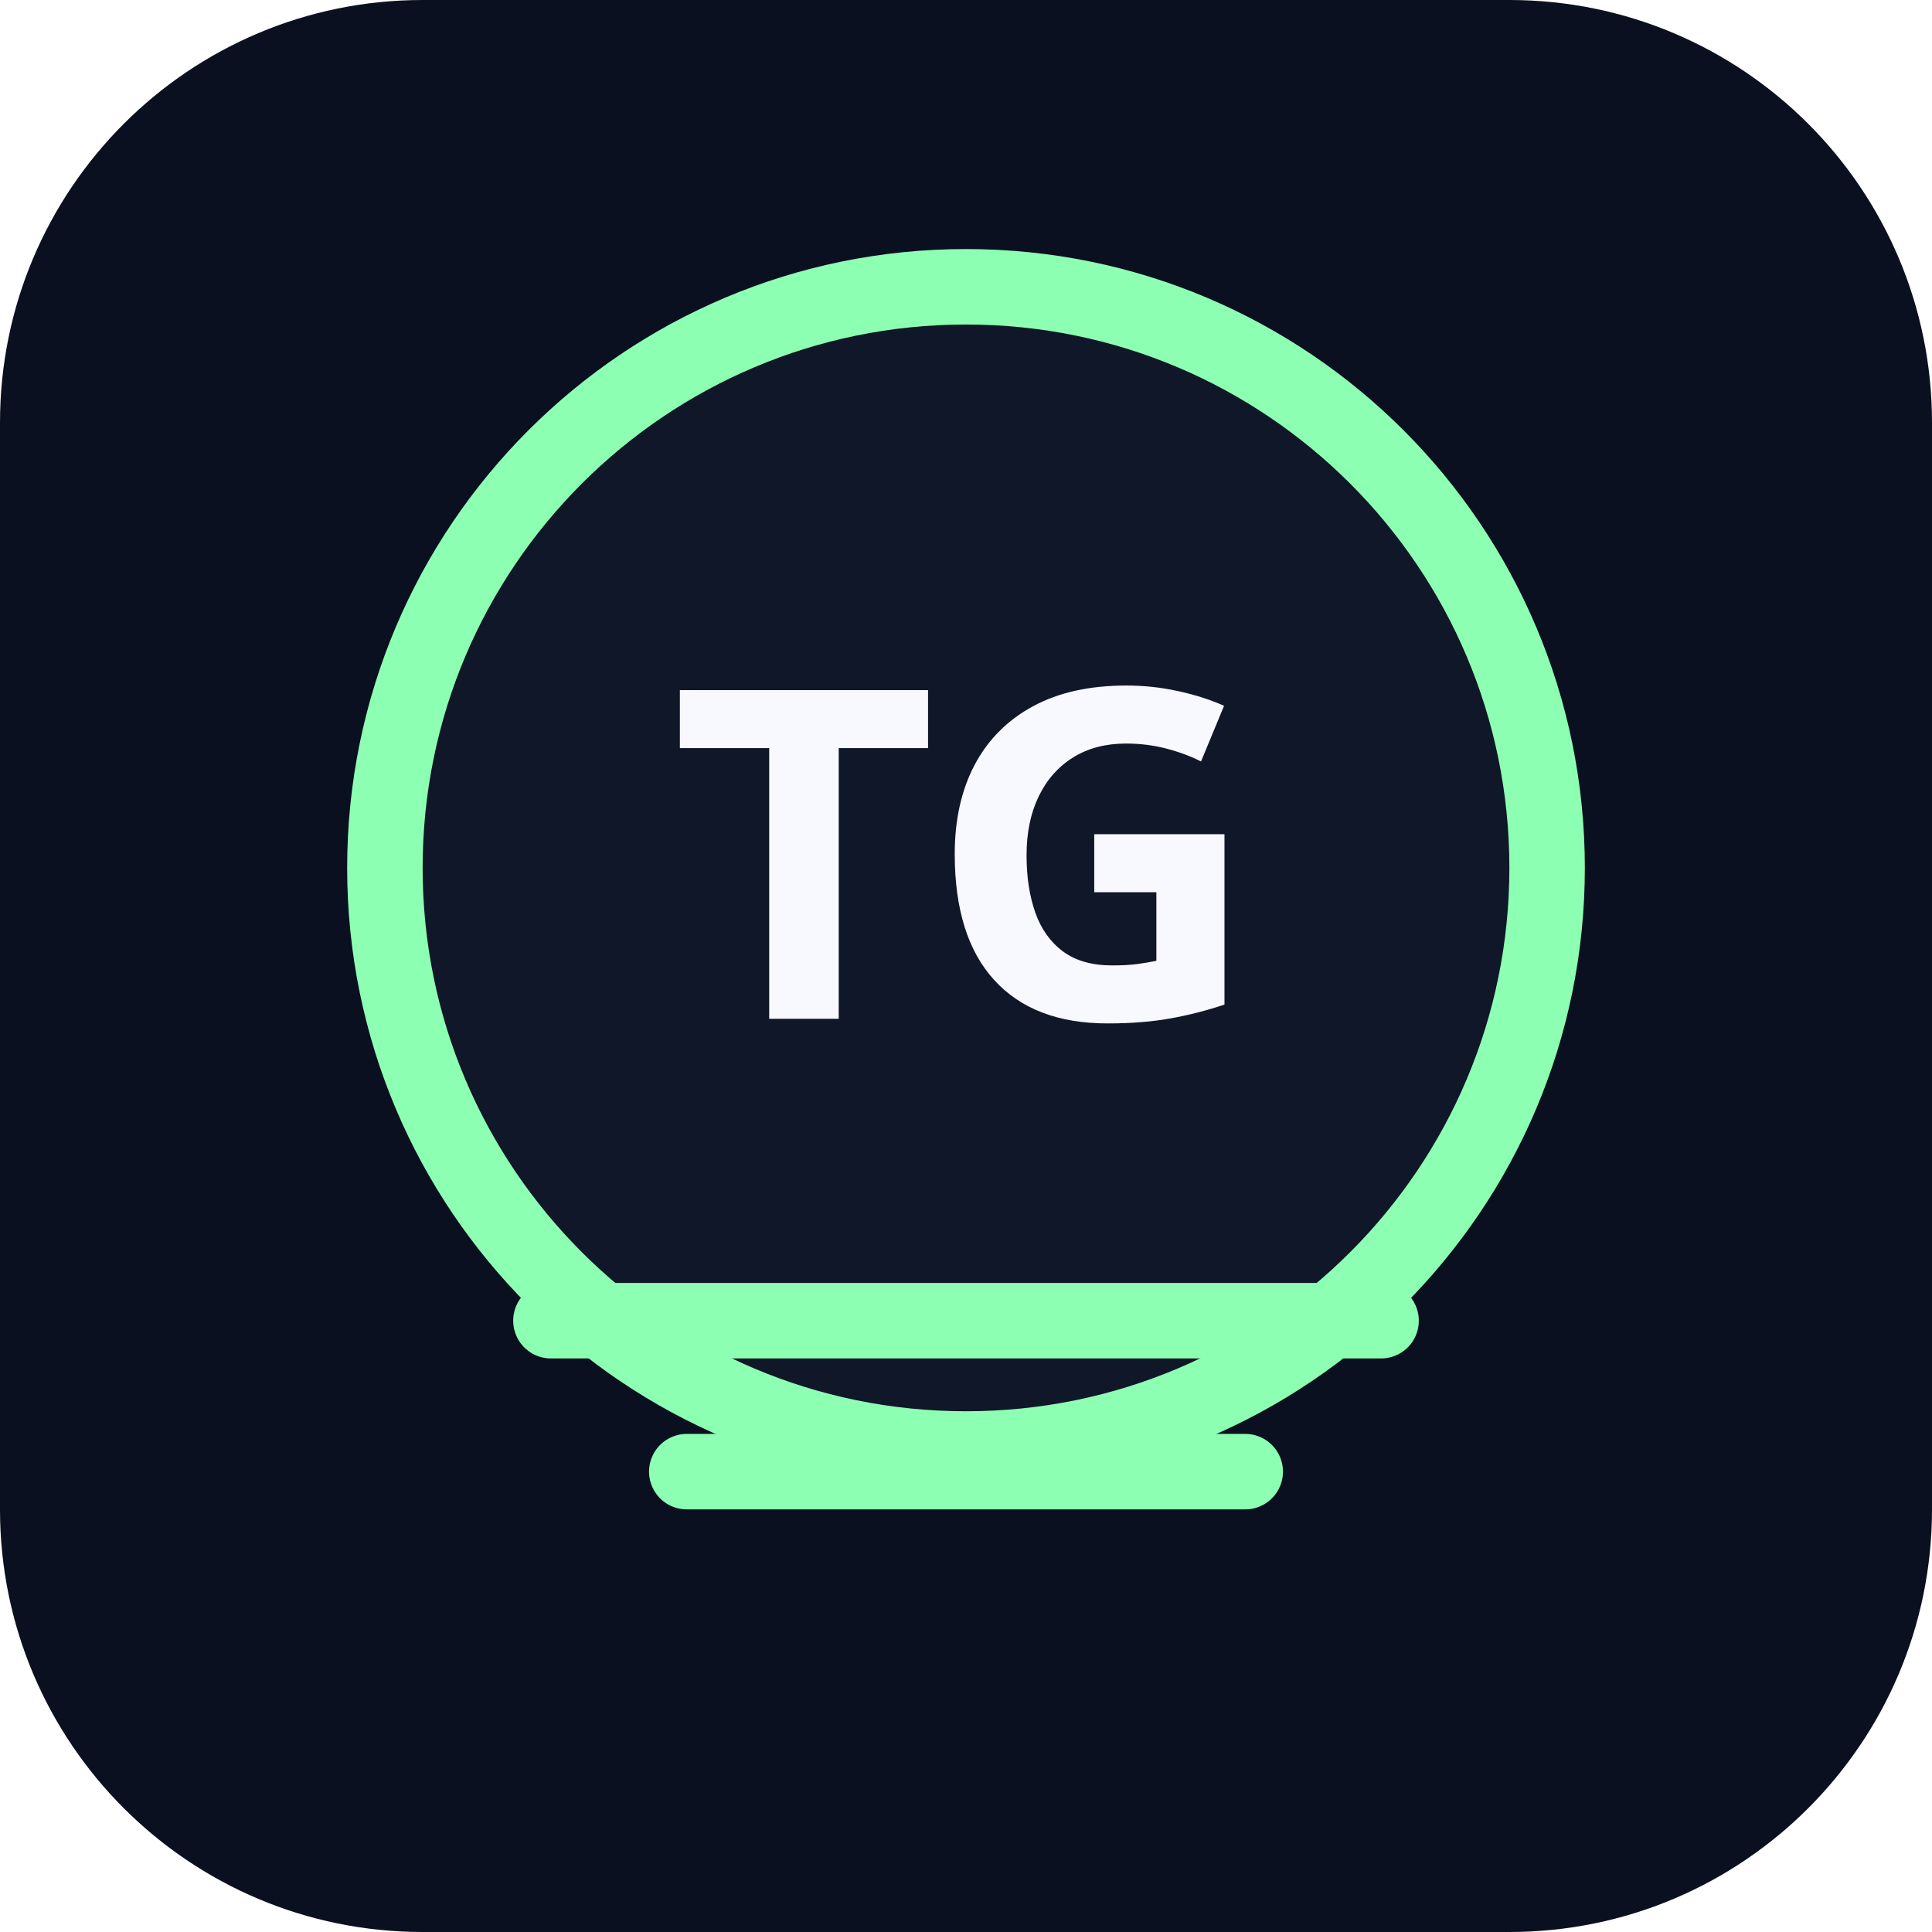
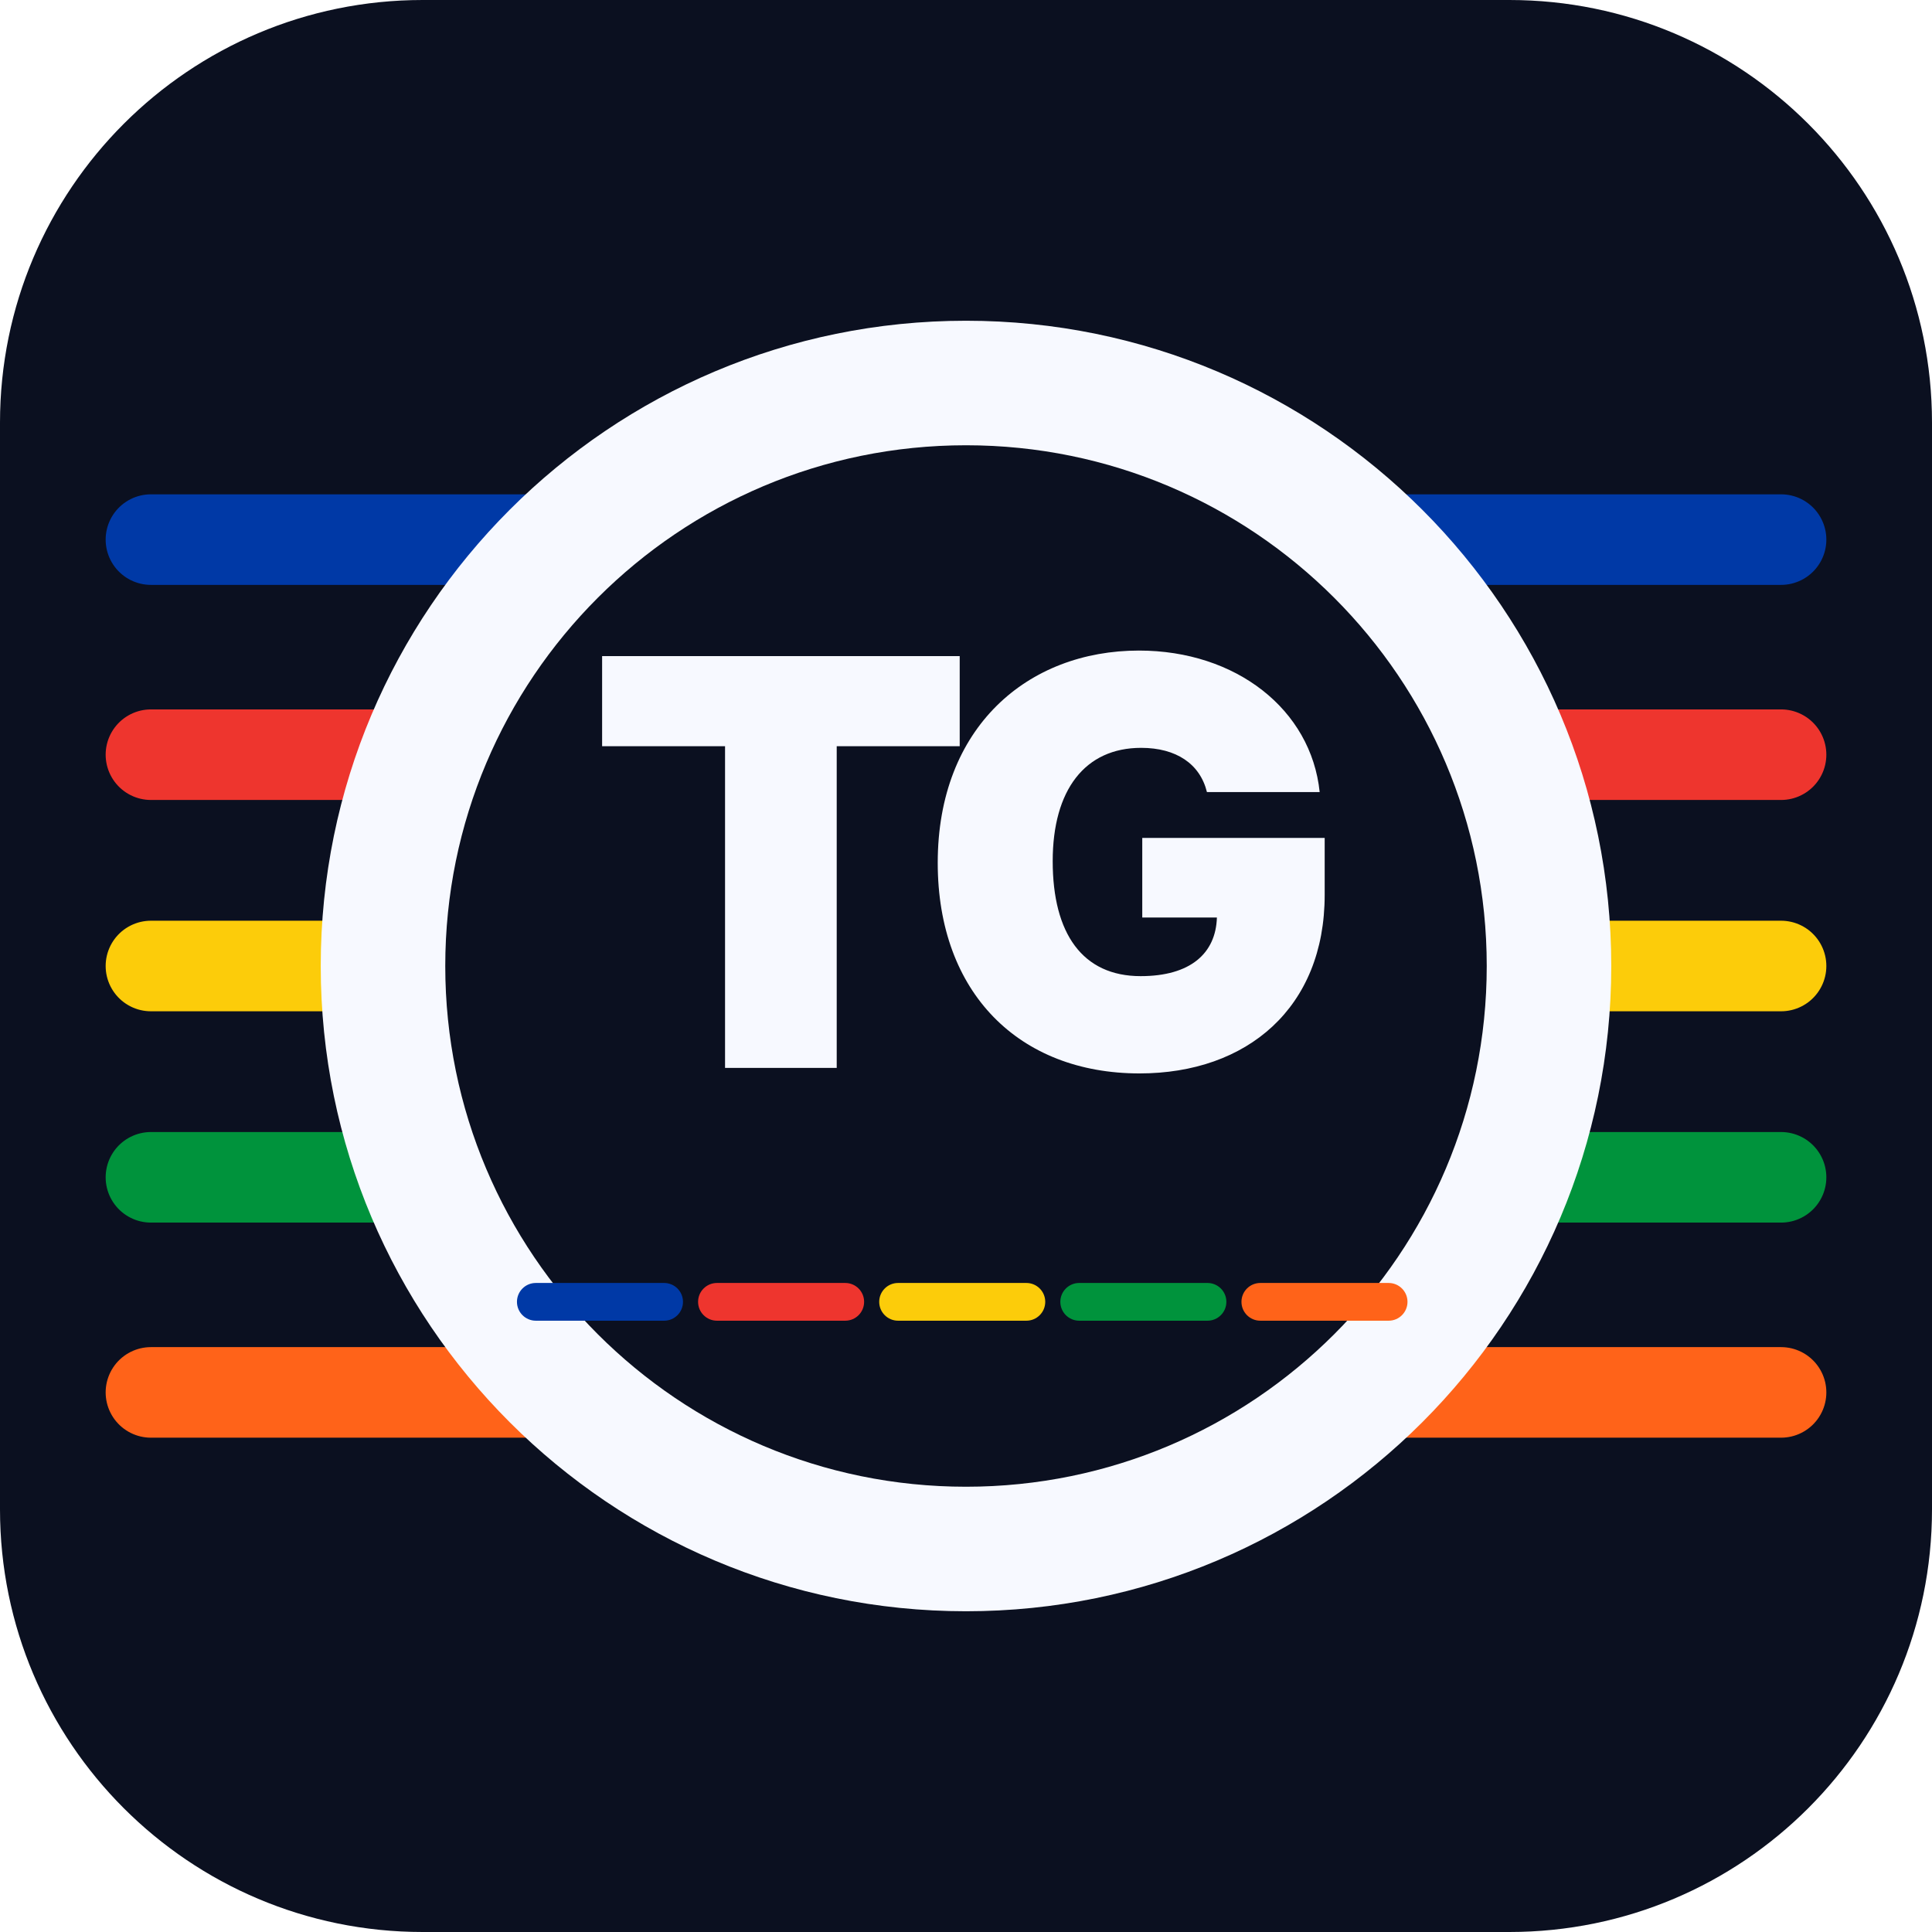
- <svg xmlns="http://www.w3.org/2000/svg" viewBox="0 0 512 512" role="img" aria-label="TrainGames">
+ <svg xmlns="http://www.w3.org/2000/svg" viewBox="0 0 512 512" role="img" aria-label="TrainGames TG network logo">
  <rect width="512" height="512" rx="112" fill="#0b1020" />
-   <circle cx="256" cy="230" r="154" fill="#101728" stroke="#8dffb3" stroke-width="20" />
-   <path d="M146 350h220M182 390h148" stroke="#8dffb3" stroke-width="20" stroke-linecap="round" />
-   <text x="256" y="270" text-anchor="middle" font-family="system-ui, sans-serif" font-size="122" font-weight="850" fill="#f7f9ff">TG</text>
+   <g stroke-linecap="round" stroke-width="24">
+     <path d="M40 143H472" stroke="#0039A6" />
+     <path d="M40 200H472" stroke="#EE352E" />
+     <path d="M40 256H472" stroke="#FCCC0A" />
+     <path d="M40 312H472" stroke="#00933C" />
+     <path d="M40 369H472" stroke="#FF6319" />
+   </g>
+   <circle cx="256" cy="256" r="171" fill="#f7f9ff" />
+   <circle cx="256" cy="256" r="138" fill="#0b1020" />
+   <text x="256" y="283" text-anchor="middle" font-family="system-ui,-apple-system,BlinkMacSystemFont,'Segoe UI',sans-serif" font-size="150" font-weight="900" letter-spacing="-10" fill="#f7f9ff">TG</text>
+   <g>
+     <rect x="137" y="340" width="44" height="10" rx="5" fill="#0039A6" />
+     <rect x="185" y="340" width="44" height="10" rx="5" fill="#EE352E" />
+     <rect x="233" y="340" width="44" height="10" rx="5" fill="#FCCC0A" />
+     <rect x="281" y="340" width="44" height="10" rx="5" fill="#00933C" />
+     <rect x="329" y="340" width="44" height="10" rx="5" fill="#FF6319" />
+   </g>
</svg>
